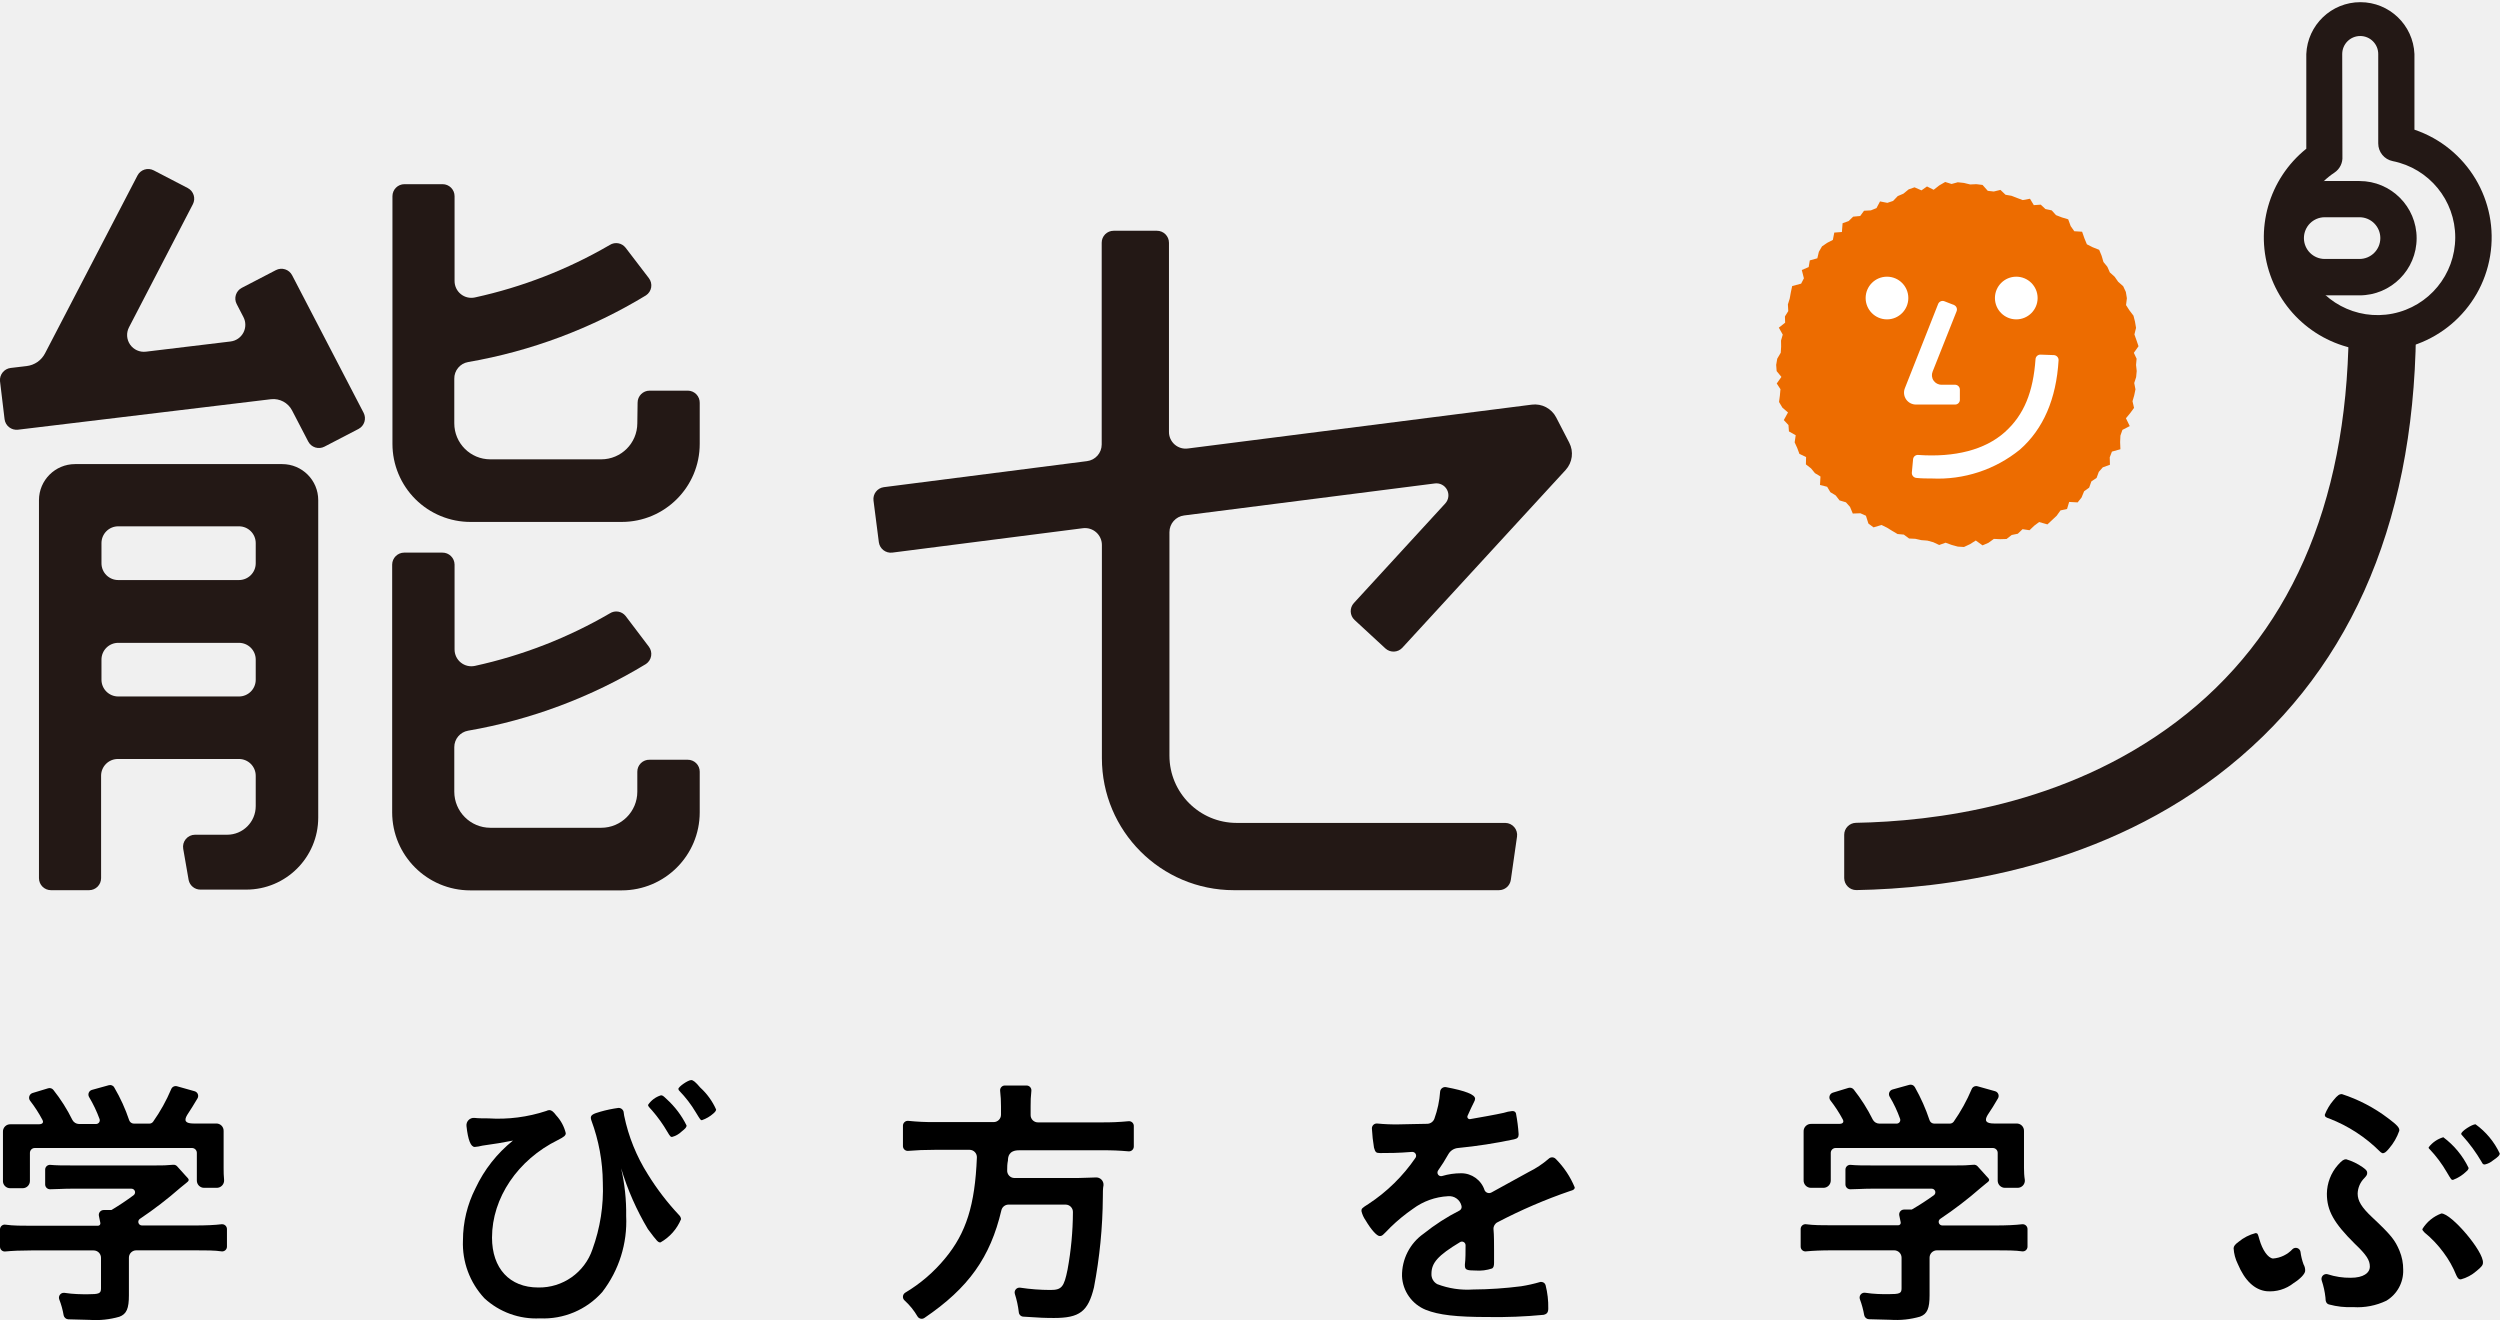
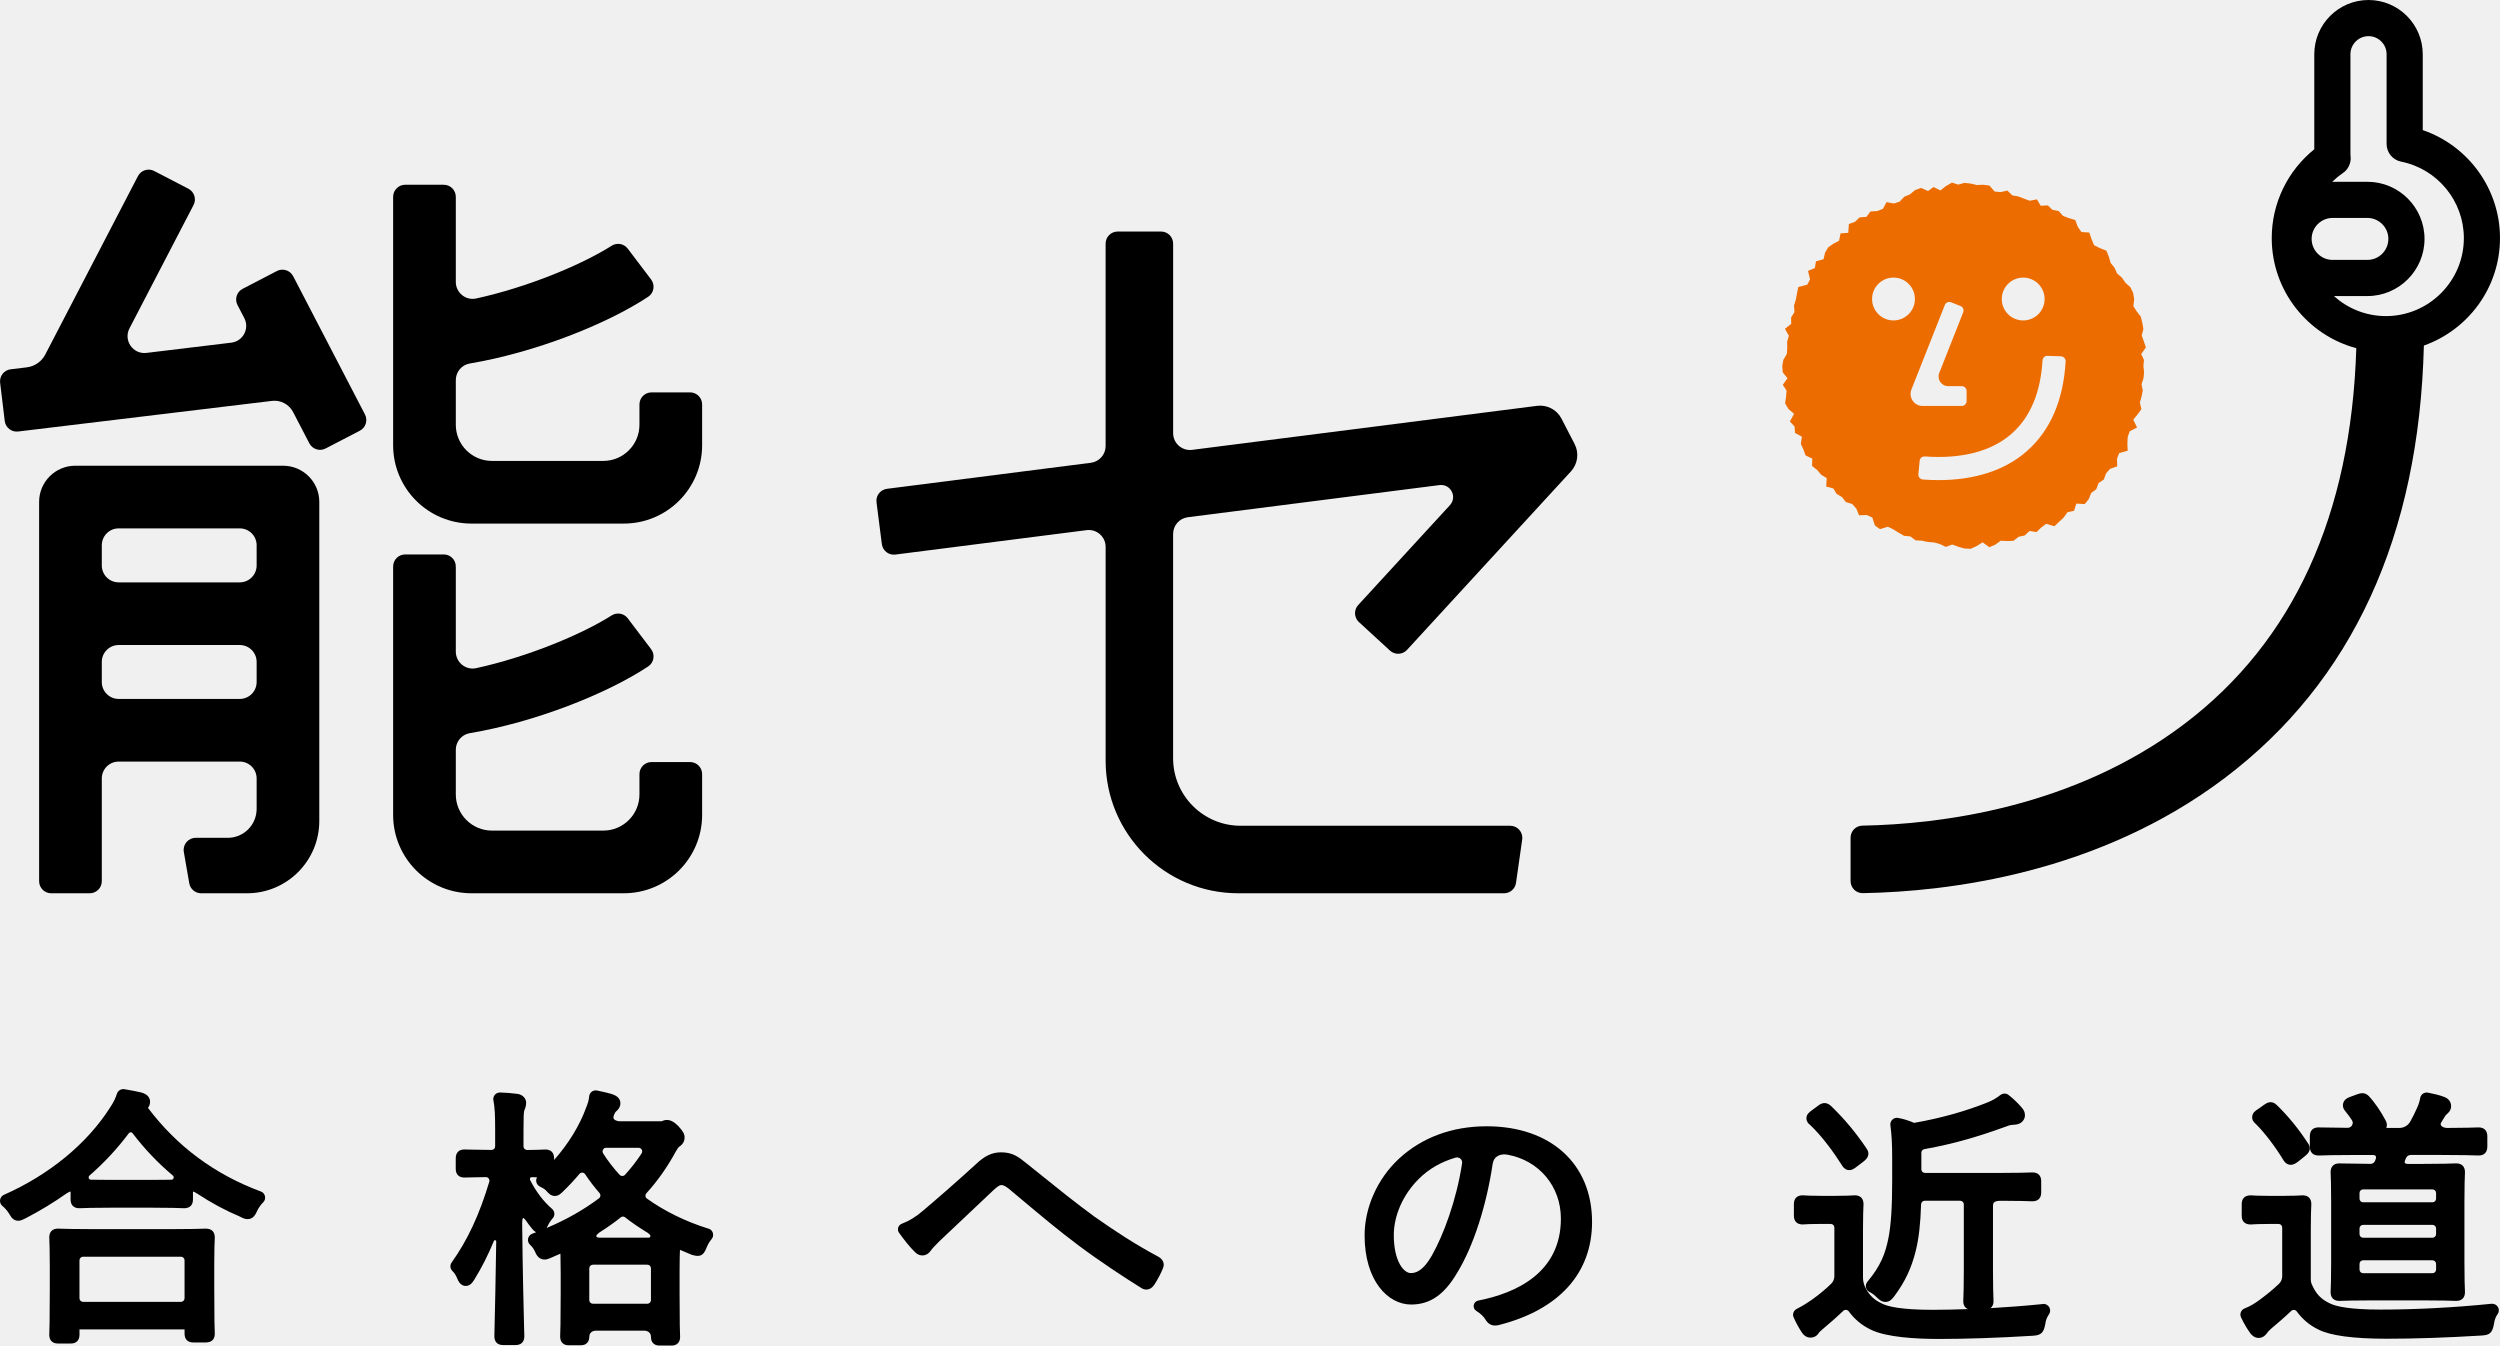
- <svg xmlns="http://www.w3.org/2000/svg" width="262.39" height="138.54" viewBox="0 0 262.39 138.54">
+ <svg xmlns="http://www.w3.org/2000/svg" id="uuid-67533d7a-bbf3-4619-843d-a5c4e31478d8" viewBox="0 0 173.555 93.419">
  <defs>
-     <style>.cls-1{fill:#231815;}.cls-2{fill:#ed6c00;}.cls-3{fill:#fff;}</style>
+     <style>.uuid-716ac27d-cbcf-40cb-93ca-35a646065b3f{fill:#ed6c00;}</style>
  </defs>
-   <g id="レイヤー_2" data-name="レイヤー 2">
-     <g id="header">
-       <path class="cls-1" d="M147.17,68l17.15-18.67a2.52,2.52,0,0,0,.38-2.87l-1.37-2.65a2.52,2.52,0,0,0-2.56-1.34l-36.08,4.6a1.75,1.75,0,0,1-2-1.75V25.48a1.26,1.26,0,0,0-1.26-1.26h-4.54a1.25,1.25,0,0,0-1.26,1.26V46.65a1.76,1.76,0,0,1-1.55,1.75L92.77,51.13a1.26,1.26,0,0,0-1.09,1.41l.56,4.37A1.27,1.27,0,0,0,93.65,58l20-2.56a1.77,1.77,0,0,1,2,1.75V79.56a13.86,13.86,0,0,0,13.86,13.87h27.81a1.26,1.26,0,0,0,1.25-1.08l.65-4.54A1.26,1.26,0,0,0,158,86.37h-28.2a7.06,7.06,0,0,1-7.06-7.06V55.85a1.76,1.76,0,0,1,1.54-1.75l26.32-3.36a1.26,1.26,0,0,1,1.09,2.1l-9.59,10.45a1.26,1.26,0,0,0,.07,1.78l3.25,3A1.26,1.26,0,0,0,147.17,68Z" />
-       <path class="cls-1" d="M5.35,93.43h4a1.26,1.26,0,0,0,1.26-1.26V81.42a1.76,1.76,0,0,1,1.76-1.76H25.08a1.76,1.76,0,0,1,1.76,1.76v3.19a3,3,0,0,1-3,3H20.47a1.26,1.26,0,0,0-1.24,1.48l.57,3.28a1.26,1.26,0,0,0,1.24,1h4.8a7.56,7.56,0,0,0,7.56-7.56V52.49a3.78,3.78,0,0,0-3.78-3.78H7.88a3.79,3.79,0,0,0-3.79,3.78V92.17A1.26,1.26,0,0,0,5.35,93.43Zm5.3-22.09V69.23a1.76,1.76,0,0,1,1.76-1.76H25.08a1.76,1.76,0,0,1,1.76,1.76v2.11a1.76,1.76,0,0,1-1.76,1.76H12.41A1.76,1.76,0,0,1,10.65,71.34ZM26.84,57v2.12a1.76,1.76,0,0,1-1.76,1.76H12.41a1.76,1.76,0,0,1-1.76-1.76V57a1.76,1.76,0,0,1,1.76-1.76H25.08A1.76,1.76,0,0,1,26.84,57Z" />
-       <path class="cls-1" d="M24.84,31.91l.71,1.37a1.76,1.76,0,0,1-1.35,2.56l-8.88,1.07a1.76,1.76,0,0,1-1.78-2.56l6.7-12.91a1.26,1.26,0,0,0-.53-1.7l-3.58-1.86a1.26,1.26,0,0,0-1.7.54L4.73,37.08A2.5,2.5,0,0,1,2.8,38.42l-1.69.2A1.28,1.28,0,0,0,0,40l.48,4a1.27,1.27,0,0,0,1.41,1.1l26.55-3.2a2.21,2.21,0,0,1,2.21,1.17l1.7,3.27a1.26,1.26,0,0,0,1.7.54l3.58-1.86a1.26,1.26,0,0,0,.53-1.7L30.66,28.89a1.26,1.26,0,0,0-1.7-.54l-3.58,1.86A1.26,1.26,0,0,0,24.84,31.91Z" />
-       <path class="cls-1" d="M66.89,44.43a3.79,3.79,0,0,1-3.79,3.78H51.46a3.78,3.78,0,0,1-3.78-3.78V39.76A1.75,1.75,0,0,1,49.13,38,53.53,53.53,0,0,0,67.8,31a1.25,1.25,0,0,0,.3-1.81L65.66,26A1.25,1.25,0,0,0,64,25.71a48.82,48.82,0,0,1-14.16,5.51,1.76,1.76,0,0,1-2.13-1.73v-8.9a1.26,1.26,0,0,0-1.26-1.26h-4a1.26,1.26,0,0,0-1.26,1.26v26a8.19,8.19,0,0,0,8.2,8.19H65.25a8.19,8.19,0,0,0,8.19-8.19V42.3A1.26,1.26,0,0,0,72.18,41h-4a1.26,1.26,0,0,0-1.26,1.26Z" />
-       <path class="cls-1" d="M246.51,34.9c-.22,18.21-6.3,31.95-18.06,40.84s-25.62,10.47-33.66,10.62a1.26,1.26,0,0,0-1.23,1.26v4.54a1.27,1.27,0,0,0,1.28,1.26c8.95-.16,24.64-2,37.86-12C246.3,71.1,253.32,55.5,253.57,35Z" />
-       <path class="cls-1" d="M66.89,83.09a3.79,3.79,0,0,1-3.79,3.79H51.46a3.79,3.79,0,0,1-3.78-3.79V78.42a1.75,1.75,0,0,1,1.45-1.73,53.53,53.53,0,0,0,18.67-7,1.27,1.27,0,0,0,.3-1.82l-2.44-3.22A1.25,1.25,0,0,0,64,64.38a48.82,48.82,0,0,1-14.16,5.51,1.76,1.76,0,0,1-2.13-1.73V59.25A1.27,1.27,0,0,0,46.42,58h-4a1.27,1.27,0,0,0-1.26,1.26v26a8.2,8.2,0,0,0,8.2,8.19H65.25a8.19,8.19,0,0,0,8.19-8.19V81a1.25,1.25,0,0,0-1.26-1.26h-4A1.25,1.25,0,0,0,66.89,81Z" />
-       <path class="cls-1" d="M249.55,36.84a11.93,11.93,0,0,1-7.49-21.23V5.67a5.68,5.68,0,0,1,11.35,0v7.94a11.93,11.93,0,0,1-3.86,23.23Zm-3.7-20.64c0,.08,0,.14,0,.21a1.89,1.89,0,0,1-.84,1.71,8.16,8.16,0,1,0,6.12-1.21,1.89,1.89,0,0,1-1.52-1.86V5.67a1.89,1.89,0,1,0-3.78,0Z" />
-       <path class="cls-1" d="M247.62,31H244a6,6,0,1,1,0-12h3.64a6,6,0,0,1,0,12ZM244,22.8a2.19,2.19,0,1,0,0,4.38h3.64a2.19,2.19,0,0,0,0-4.38Z" />
-       <path d="M72.55,113.36c-.34,0-1.35.7-1.35.93a.32.32,0,0,0,.12.22A12.07,12.07,0,0,1,73,116.7c.53.87.53.87.67.87a3.55,3.55,0,0,0,1.2-.7c.2-.17.29-.31.29-.42a6.88,6.88,0,0,0-1.66-2.3C73,113.56,72.75,113.36,72.55,113.36Z" />
-       <path d="M70.05,118.8c.28.48.34.53.48.53a2.23,2.23,0,0,0,1-.56c.42-.33.53-.47.53-.64a9.26,9.26,0,0,0-2.1-2.78c-.34-.33-.42-.39-.59-.39a2.52,2.52,0,0,0-1.35,1c0,.11,0,.14.42.59A14.6,14.6,0,0,1,70.05,118.8Z" />
-       <path d="M68,123.26a18.46,18.46,0,0,1-2.49-6.16c-.06-.45-.06-.45-.11-.54a.53.53,0,0,0-.48-.28,13.34,13.34,0,0,0-1.91.4c-.78.22-1,.36-1,.64a1.09,1.09,0,0,0,.06.28,19.2,19.2,0,0,1,1.2,6.53,18.32,18.32,0,0,1-1.09,7,5.89,5.89,0,0,1-5.69,4c-3,0-4.85-2-4.85-5.24,0-4.15,2.69-8.16,6.92-10.24.65-.33.82-.47.82-.72a4.17,4.17,0,0,0-1-1.86c-.31-.42-.51-.56-.73-.56a.83.83,0,0,0-.31.09,16.09,16.09,0,0,1-6.08.78c-.49,0-1,0-1.48-.05a.77.77,0,0,0-.82.85c.16,1.48.45,2.2.87,2.2a2.73,2.73,0,0,0,.39-.05l.42-.09c1.71-.25,1.74-.25,3.2-.53a14,14,0,0,0-3.93,5,12.07,12.07,0,0,0-1.32,5.47,8.4,8.4,0,0,0,2.25,6.08,8,8,0,0,0,5.83,2.11,8.23,8.23,0,0,0,6.53-2.75,12.12,12.12,0,0,0,2.52-8,20.81,20.81,0,0,0-.53-5A28.34,28.34,0,0,0,68,129c1,1.34,1.07,1.4,1.32,1.4a5,5,0,0,0,2.16-2.44.65.65,0,0,0-.2-.42A26.71,26.71,0,0,1,68,123.26Z" />
-       <path d="M160.46,123c-.16.1-1.47.82-3.91,2.15a.52.52,0,0,1-.73-.22,2.58,2.58,0,0,0-2.46-1.79,6.93,6.93,0,0,0-2,.29.38.38,0,0,1-.43-.57,19.69,19.69,0,0,0,1.09-1.73,1.29,1.29,0,0,1,1-.64,53,53,0,0,0,5.89-.91c.37-.08.48-.22.48-.53a17.29,17.29,0,0,0-.28-2.19c-.05-.17-.17-.25-.39-.25a4.1,4.1,0,0,0-.9.19c-.74.17-2.65.51-3.53.66a.25.25,0,0,1-.26-.35c.21-.47.55-1.21.68-1.45a.73.73,0,0,0,.11-.34c0-.44-1-.83-3.06-1.22a.53.53,0,0,0-.61.47,10.49,10.49,0,0,1-.6,2.84.82.82,0,0,1-.74.54c-1.06,0-2.07.06-3,.06a19.64,19.64,0,0,1-2.26-.09.51.51,0,0,0-.56.54,17.54,17.54,0,0,0,.22,2c.14.48.22.56.64.56.94,0,1.84,0,3.35-.12a.4.4,0,0,1,.37.61,17.79,17.79,0,0,1-4.95,4.86c-.67.42-.73.48-.73.73a2.79,2.79,0,0,0,.45,1c.59,1,1.18,1.63,1.46,1.63s.3-.06,1.15-.93a18.23,18.23,0,0,1,2.35-1.93,6.76,6.76,0,0,1,3.67-1.32,1.32,1.32,0,0,1,1.42,1,.43.43,0,0,1-.2.5,21.89,21.89,0,0,0-3.77,2.43,5.34,5.34,0,0,0-2.27,4.46,4,4,0,0,0,2.51,3.54c1.34.53,3.16.75,6.52.75A51.86,51.86,0,0,0,162,138c.36-.08.5-.25.5-.67a9.18,9.18,0,0,0-.28-2.44.46.46,0,0,0-.42-.34h-.14a15.72,15.72,0,0,1-2,.45,41.71,41.71,0,0,1-5.05.34,8.86,8.86,0,0,1-3.76-.56,1.16,1.16,0,0,1-.61-1.09c0-1.14.67-1.92,3-3.32a.38.38,0,0,1,.58.33c0,.62,0,1.51-.07,2v.12c0,.44.17.53,1.12.53a4.38,4.38,0,0,0,1.74-.22c.14-.09.2-.26.2-.59v-1.35c0-.68,0-1.58-.06-2.2a.76.76,0,0,1,.43-.71A54.38,54.38,0,0,1,164.8,125c.36-.09.48-.2.48-.37a9.18,9.18,0,0,0-2-3,.52.52,0,0,0-.75,0A9.76,9.76,0,0,1,160.46,123Z" />
-       <path d="M256.79,123c.49.83.49.83.66.84a4.1,4.1,0,0,0,1.44-.92.57.57,0,0,0,.21-.33,8.76,8.76,0,0,0-2.66-3.23,3,3,0,0,0-1.54,1.06c0,.06,0,.11.11.2A12.8,12.8,0,0,1,256.79,123Z" />
-       <path d="M248.93,127.72c-1.06-1-1.48-1.68-1.48-2.44a2.4,2.4,0,0,1,.72-1.65c.23-.25.28-.34.28-.53s-.08-.31-.47-.59a6,6,0,0,0-1.74-.84c-.25,0-.45.14-.87.61a4.65,4.65,0,0,0-1.15,3c0,1.79.73,3.08,2.94,5.27,1.21,1.15,1.57,1.71,1.57,2.38s-.67,1.18-2,1.18a7.52,7.52,0,0,1-2.43-.37.51.51,0,0,0-.62.66,8.6,8.6,0,0,1,.39,1.78c0,.45.11.65.37.73a8.22,8.22,0,0,0,2.55.28,7,7,0,0,0,3.47-.67,3.65,3.65,0,0,0,1.77-3.25,5.08,5.08,0,0,0-.39-2C251.37,130.16,251,129.66,248.93,127.72Z" />
-       <path d="M250.65,117.37a16.41,16.41,0,0,0-4.86-2.54c-.24,0-.44.1-.89.66A5.35,5.35,0,0,0,244,117c0,.18.08.28.48.4a15.41,15.41,0,0,1,5.28,3.43.67.67,0,0,0,.31.21c.17,0,.34-.09.66-.48a5.74,5.74,0,0,0,1.09-1.88C251.86,118.37,251.61,118.09,250.65,117.37Z" />
-       <path d="M259.82,118c-.36,0-1.49.72-1.5,1,0,.06.05.12.13.2a16.55,16.55,0,0,1,2,2.73c.13.26.18.29.35.29a2,2,0,0,0,.86-.43c.58-.4.7-.54.7-.73A7.9,7.9,0,0,0,259.82,118Z" />
-       <path d="M256.24,127.36a3.93,3.93,0,0,0-2,1.64c0,.1.07.2.23.36a11.38,11.38,0,0,1,2,2.11,10.39,10.39,0,0,1,1.33,2.37c.16.34.26.44.48.44a4.08,4.08,0,0,0,1.63-.87c.5-.41.69-.61.69-.87C260.7,131.36,257.29,127.36,256.24,127.36Z" />
-       <path d="M241.45,131.38a.5.5,0,0,0-.82-.29,3.13,3.13,0,0,1-2.07,1c-.53-.06-1.11-.9-1.42-2-.18-.64-.18-.64-.4-.67a4.6,4.6,0,0,0-1.78.91c-.37.27-.51.45-.53.67a4.27,4.27,0,0,0,.44,1.66c.74,1.76,1.76,2.71,3,2.86a4,4,0,0,0,2.87-.86c.71-.45,1.17-.95,1.2-1.26a1.24,1.24,0,0,0-.17-.7A6,6,0,0,1,241.45,131.38Z" />
-       <path d="M23.47,122.59V120.1c0-.58,0-1,0-1.38a.76.76,0,0,0-.81-.8c-.54,0-1.14,0-2.25,0h-.06c-.89,0-1.07-.28-.71-.89h0c.36-.55.74-1.15,1.09-1.75a.51.51,0,0,0-.31-.75l-1.84-.52a.51.51,0,0,0-.61.3,18,18,0,0,1-1.9,3.42.48.48,0,0,1-.4.2H14.05a.53.53,0,0,1-.49-.35A18.13,18.13,0,0,0,12,114.15a.49.49,0,0,0-.58-.25l-1.77.49a.51.51,0,0,0-.3.75,13.64,13.64,0,0,1,1.1,2.31.39.39,0,0,1-.36.52H8.28a.8.8,0,0,1-.68-.42,17.47,17.47,0,0,0-2-3.16.51.51,0,0,0-.54-.17l-1.65.5a.52.52,0,0,0-.25.81,13.71,13.71,0,0,1,1.29,2c.2.36-.11.47-.36.47H3.42c-1.27,0-1.73,0-2.31,0a.76.76,0,0,0-.8.81c0,.39,0,.82,0,1.36v2.46c0,.48,0,.89,0,1.27a.75.75,0,0,0,.76.81H2.38a.76.76,0,0,0,.76-.77V121a.51.51,0,0,1,.51-.51h16.5a.51.51,0,0,1,.51.51v2.9a.76.76,0,0,0,.77.77h1.33a.77.77,0,0,0,.76-.82A12.15,12.15,0,0,1,23.47,122.59Z" />
-       <path d="M20.55,128.62H14.89a.38.38,0,0,1-.2-.7,41.35,41.35,0,0,0,4.23-3.25l.58-.47.2-.17c.18-.17.09-.29,0-.39l-.21-.23-.9-1a.5.5,0,0,0-.43-.16,15.49,15.49,0,0,1-1.8.07H7.49c-.89,0-1.58,0-2.21-.06a.5.5,0,0,0-.54.5v1.55a.51.51,0,0,0,.54.51c.63,0,1.31-.06,2.18-.06h6.33a.38.38,0,0,1,.24.68A26.83,26.83,0,0,1,11.69,127h-.81a.51.51,0,0,0-.5.61l.15.73a.25.25,0,0,1-.24.31h-7c-1,0-1.89,0-2.69-.11A.5.5,0,0,0,0,129v1.84a.5.5,0,0,0,.55.51c.74-.07,1.62-.11,2.73-.11H9.83a.77.77,0,0,1,.77.77v3.22c0,.53-.2.61-1.4.61-.63,0-1.49,0-2.45-.15a.51.51,0,0,0-.53.69,8.56,8.56,0,0,1,.46,1.67.53.53,0,0,0,.48.42l2.26.06a9,9,0,0,0,3.11-.33c.76-.28,1-.87,1-2.25V132a.77.77,0,0,1,.76-.77h6.19c1.12,0,2.07,0,2.79.11a.5.5,0,0,0,.55-.51V129a.51.51,0,0,0-.55-.51C22.55,128.58,21.57,128.62,20.55,128.62Z" />
-       <path d="M118.43,117.68a26.79,26.79,0,0,1-2.83.12h-6.67a.76.76,0,0,1-.76-.77v-.89a13,13,0,0,1,.08-1.65.51.51,0,0,0-.51-.56h-2.27a.5.5,0,0,0-.5.56,13.55,13.55,0,0,1,.09,1.65V117a.77.77,0,0,1-.77.77H98.13a24.6,24.6,0,0,1-2.8-.13.51.51,0,0,0-.56.51v2.14a.5.5,0,0,0,.56.5c.81-.07,1.74-.11,2.83-.11h3.61a.77.77,0,0,1,.76.8c-.2,5-1.12,7.92-3.33,10.59A16.07,16.07,0,0,1,95,135.68a.51.51,0,0,0-.06.81,7.05,7.05,0,0,1,1.36,1.68.51.51,0,0,0,.73.15c4.63-3.14,6.91-6.36,8.07-11.29a.77.77,0,0,1,.74-.6h6a.77.77,0,0,1,.77.8,34.17,34.17,0,0,1-.56,6c-.37,1.85-.62,2.16-1.8,2.16a21.69,21.69,0,0,1-3.17-.24.51.51,0,0,0-.56.67,10.18,10.18,0,0,1,.41,1.91.5.5,0,0,0,.47.46c1.74.12,2.33.14,3.22.14,2.69,0,3.58-.67,4.2-3.22a52.38,52.38,0,0,0,.93-9.45c0-.49,0-.93.07-1.27a.76.76,0,0,0-.8-.81c-.52,0-1.22.06-1.94.06h-6.61a.77.77,0,0,1-.76-.84c0-.31,0-.62.08-1h0c0-.36.08-1.07,1.15-1.07h8.75a26.87,26.87,0,0,1,2.75.11.51.51,0,0,0,.56-.51v-2.13A.5.5,0,0,0,118.43,117.68Z" />
-       <path d="M212.43,122.59V120.1c0-.58,0-1,0-1.38a.76.76,0,0,0-.8-.8c-.54,0-1.14,0-2.26,0h-.05c-.89,0-1.07-.28-.71-.89h0c.37-.55.75-1.15,1.09-1.75a.51.51,0,0,0-.3-.75l-1.85-.52a.51.51,0,0,0-.61.3,18.51,18.51,0,0,1-1.89,3.42.51.51,0,0,1-.41.2H203a.52.52,0,0,1-.48-.35,19.47,19.47,0,0,0-1.54-3.47.51.51,0,0,0-.59-.25l-1.76.49a.51.51,0,0,0-.3.75,12.88,12.88,0,0,1,1.09,2.31.38.38,0,0,1-.35.52h-1.83a.79.79,0,0,1-.68-.42,18,18,0,0,0-2-3.16.52.52,0,0,0-.55-.17l-1.64.5a.52.52,0,0,0-.26.81,13.82,13.82,0,0,1,1.3,2c.19.36-.11.47-.36.47,0,0,0,0,0,0h-.63c-1.28,0-1.73,0-2.31,0a.77.77,0,0,0-.81.81c0,.39,0,.82,0,1.36v2.46c0,.48,0,.89,0,1.27a.77.77,0,0,0,.77.81h1.31a.77.77,0,0,0,.77-.77V121a.51.51,0,0,1,.51-.51h16.5a.51.51,0,0,1,.51.51v2.9a.76.76,0,0,0,.76.77h1.33a.76.76,0,0,0,.76-.82C212.45,123.43,212.43,123,212.43,122.59Z" />
-       <path d="M209.52,128.62h-5.66a.38.38,0,0,1-.21-.7,41.43,41.43,0,0,0,4.24-3.25l.57-.47.21-.17c.18-.17.09-.29,0-.39l-.21-.23-.9-1a.51.51,0,0,0-.44-.16,15.41,15.41,0,0,1-1.79.07h-8.89c-.89,0-1.57,0-2.2-.06a.5.5,0,0,0-.55.5v1.55a.51.51,0,0,0,.55.51c.63,0,1.31-.06,2.17-.06h6.34a.38.38,0,0,1,.23.68,27.24,27.24,0,0,1-2.33,1.51h-.81a.51.51,0,0,0-.5.61l.15.73a.26.26,0,0,1-.25.31h-7c-1,0-1.89,0-2.7-.11a.5.5,0,0,0-.55.5v1.84a.5.5,0,0,0,.55.51c.73-.07,1.62-.11,2.73-.11h6.55a.77.77,0,0,1,.76.77v3.22c0,.53-.19.61-1.4.61-.62,0-1.48,0-2.44-.15a.51.51,0,0,0-.53.69,9.44,9.44,0,0,1,.45,1.67.53.53,0,0,0,.49.42l2.26.06a9.07,9.07,0,0,0,3.11-.33c.76-.28,1-.87,1-2.25V132a.77.77,0,0,1,.76-.77h6.19c1.12,0,2.06,0,2.79.11a.5.5,0,0,0,.54-.51V129a.51.51,0,0,0-.55-.51C211.52,128.58,210.53,128.62,209.52,128.62Z" />
-       <polygon class="cls-2" points="224.19 38.3 224.26 38.94 224.2 39.58 224 40.2 224.13 40.86 224 41.49 223.82 42.11 223.98 42.81 223.57 43.37 223.13 43.9 223.53 44.72 222.76 45.12 222.55 45.72 222.52 46.4 222.55 47.15 221.66 47.4 221.43 48 221.45 48.78 220.7 49.05 220.28 49.53 220.05 50.16 219.5 50.53 219.27 51.18 218.74 51.56 218.47 52.22 218.06 52.73 217.17 52.68 216.95 53.42 216.26 53.57 215.86 54.13 215.38 54.58 214.89 55.04 214.02 54.79 213.5 55.18 213.01 55.65 212.28 55.54 211.78 56.02 211.14 56.15 210.6 56.57 209.94 56.59 209.27 56.56 208.7 56.97 208.08 57.24 207.37 56.73 206.77 57.11 206.13 57.41 205.48 57.37 204.83 57.19 204.2 56.96 203.53 57.2 202.91 56.91 202.29 56.74 201.65 56.69 201.02 56.55 200.37 56.52 199.82 56.11 199.16 56.05 198.6 55.72 198.05 55.38 197.48 55.1 196.64 55.35 196.1 54.95 195.84 54.13 195.26 53.87 194.46 53.9 194.17 53.2 193.74 52.72 193.07 52.52 192.67 52 192.11 51.66 191.77 51.09 191.02 50.9 191.07 50.01 190.49 49.66 190.08 49.16 189.54 48.74 189.56 47.97 188.86 47.64 188.63 47.02 188.36 46.43 188.47 45.68 187.76 45.28 187.71 44.61 187.22 44.09 187.66 43.29 187.07 42.78 186.72 42.19 186.81 41.51 186.87 40.85 186.48 40.25 186.97 39.56 186.47 38.95 186.42 38.3 186.53 37.65 186.9 37.02 186.94 36.39 186.93 35.74 187.11 35.12 186.7 34.39 187.36 33.87 187.34 33.21 187.69 32.65 187.65 31.95 187.84 31.34 187.96 30.68 188.1 30.02 189.04 29.77 189.33 29.21 189.11 28.34 189.83 28.03 189.95 27.33 190.74 27.11 190.9 26.43 191.23 25.86 191.77 25.49 192.37 25.18 192.52 24.41 193.32 24.35 193.39 23.43 194.03 23.2 194.5 22.74 195.24 22.67 195.64 22.12 196.36 22.08 196.95 21.84 197.32 21.14 198.09 21.29 198.69 21.09 199.18 20.58 199.77 20.33 200.32 19.88 200.94 19.66 201.67 19.98 202.25 19.57 202.95 19.92 203.54 19.46 204.16 19.1 204.83 19.31 205.48 19.13 206.13 19.2 206.78 19.36 207.43 19.33 208.08 19.41 208.63 20.03 209.26 20.1 209.96 19.93 210.49 20.44 211.12 20.55 211.71 20.78 212.3 21 213.06 20.86 213.46 21.53 214.19 21.48 214.68 21.94 215.34 22.08 215.79 22.58 216.41 22.82 217.07 23.02 217.33 23.73 217.71 24.27 218.53 24.32 218.77 25.01 219.03 25.64 219.64 25.95 220.32 26.22 220.58 26.85 220.77 27.5 221.18 28 221.44 28.59 221.94 29.04 222.31 29.57 222.84 30.04 223.12 30.64 223.23 31.3 223.14 32.02 223.5 32.58 223.92 33.13 224.08 33.76 224.19 34.41 224.02 35.1 224.24 35.72 224.45 36.34 223.96 37.03 224.25 37.65 224.19 38.3" />
-       <circle class="cls-3" cx="198.05" cy="31.28" r="2.24" />
-       <circle class="cls-3" cx="211.62" cy="31.28" r="2.24" />
-       <path class="cls-3" d="M205.2,42.46h-4.1a1.25,1.25,0,0,1-1.17-1.72l3.49-8.84a.51.51,0,0,1,.66-.28l1,.39a.51.51,0,0,1,.28.65L202.84,39a1,1,0,0,0,.94,1.38h1.42a.51.51,0,0,1,.5.51V42A.5.5,0,0,1,205.2,42.46Z" />
-       <path class="cls-3" d="M202.77,50.22c-.54,0-1.08,0-1.64-.06a.52.52,0,0,1-.47-.56l.13-1.41a.5.5,0,0,1,.54-.44c3.86.27,7-.54,9.07-2.38s3-4.29,3.24-7.67a.51.51,0,0,1,.52-.48l1.41.05a.52.52,0,0,1,.49.54c-.24,4.06-1.6,7.22-4.06,9.38A13.63,13.63,0,0,1,202.77,50.22Z" />
-     </g>
+   <g id="uuid-52e89ebe-ad5e-460a-800d-7f28c29e3845">
+     <path class="uuid-716ac27d-cbcf-40cb-93ca-35a646065b3f" d="m148.839,24.991l-.192-.414.326-.455-.141-.417-.148-.41.115-.459-.075-.427-.103-.422-.283-.366-.236-.37.058-.479-.075-.439-.187-.393-.345-.311-.245-.355-.339-.295-.173-.393-.269-.33-.129-.435-.168-.417-.452-.181-.406-.203-.173-.421-.156-.457-.545-.035-.252-.358-.177-.471-.437-.135-.412-.155-.296-.332-.441-.093-.321-.306-.49.031-.264-.447-.5.094-.396-.144-.393-.153-.418-.072-.35-.339-.46.11-.42-.042-.367-.417-.43-.052-.435.019-.428-.101-.434-.049-.431.121-.441-.138-.413.24-.392.304-.467-.237-.383.275-.488-.214-.41.148-.36.298-.394.167-.324.339-.4.129-.51-.095-.244.464-.394.156-.477.028-.271.369-.485.047-.314.3-.427.155-.042.611-.536.041-.101.508-.394.207-.36.25-.221.373-.104.456-.524.143-.078.464-.478.205.145.58-.194.372-.625.167-.089.437-.08.434-.128.41.031.459-.233.374.009.441-.435.342.27.487-.118.41.008.428-.029.422-.245.415-.073.431.035.431.327.41-.324.455.262.401-.038.438-.065.451.232.39.39.337-.288.531.322.346.034.446.476.263-.074.5.18.39.149.409.465.222-.012.513.355.278.274.328.388.234-.037.59.498.129.224.377.376.225.266.342.441.135.286.321.191.464.532-.022.387.177.176.544.352.261.561-.166.377.19.365.226.374.214.435.041.364.272.436.024.416.091.427.031.413.114.408.196.443-.164.42.153.429.122.434.022.422-.195.403-.256.47.34.409-.177.382-.274.44.023.439-.016.362-.282.419-.087.334-.313.489.073.325-.313.344-.257.577.166.322-.309.321-.298.264-.369.457-.099.151-.496.586.033.277-.339.175-.435.351-.255.157-.43.366-.246.151-.42.279-.319.499-.178-.014-.515.15-.401.592-.167-.022-.494.022-.456.139-.398.512-.265-.265-.54.288-.355.277-.371-.105-.463.115-.411.086-.419-.085-.438.134-.415.042-.425-.048-.427.04-.427Zm-8.385-5.719c.821,0,1.487.666,1.487,1.487s-.665,1.487-1.487,1.487-1.487-.666-1.487-1.487.666-1.487,1.487-1.487Zm-9.004,2.973c-.821,0-1.487-.666-1.487-1.487s.665-1.487,1.487-1.487,1.487.666,1.487,1.487-.666,1.487-1.487,1.487Zm1.245,4.795l2.318-5.866c.068-.172.262-.256.434-.189l.656.259c.172.068.256.262.188.434l-1.665,4.215c-.174.439.15.915.623.915h.941c.185,0,.335.15.335.335v.705c0,.185-.15.335-.335.335h-2.717c-.591,0-.995-.595-.778-1.144Zm8.012,4.28c-1.508,1.326-3.607,2.01-6.128,2.01-.355,0-.718-.014-1.089-.041-.187-.014-.329-.183-.312-.37l.089-.933c.017-.181.179-.311.36-.298,2.559.186,4.634-.358,6.019-1.575,1.293-1.137,2.015-2.849,2.149-5.091.011-.182.16-.325.342-.319l.936.032c.188.006.338.169.327.357-.155,2.698-1.061,4.791-2.693,6.227Z" />
+     <path d="m108.404,29.065c-.323-.624-1.001-.98-1.698-.891l-23.945,3.056c-.7.089-1.32-.456-1.32-1.162v-13.157c0-.462-.375-.837-.837-.837h-3.013c-.462,0-.837.374-.837.837v14.054c0,.59-.438,1.087-1.023,1.162l-14.158,1.807c-.458.059-.783.478-.724.936l.371,2.905c.059.458.478.783.936.724l13.279-1.695c.7-.089,1.32.456,1.32,1.162v14.842c0,5.083,4.121,9.204,9.204,9.204h18.457c.416,0,.769-.306.828-.718l.43-3.013c.072-.504-.319-.955-.828-.955h-18.72c-2.588,0-4.686-2.098-4.686-4.686v-15.572c0-.59.438-1.087,1.023-1.162l17.47-2.23c.774-.099,1.25.822.722,1.396l-6.366,6.931c-.313.34-.29.87.05,1.182l2.157,1.981c.34.313.87.29,1.182-.05l11.38-12.391c.475-.517.577-1.277.254-1.901l-.911-1.761Z" />
+     <path d="m19.656,32.331H5.226c-1.386,0-2.51,1.124-2.51,2.51v26.335c0,.462.375.837.837.837h2.677c.462,0,.837-.375.837-.837v-7.134c0-.647.524-1.172,1.171-1.172h8.407c.647,0,1.171.524,1.171,1.172v2.114c0,1.109-.899,2.008-2.008,2.008h-2.223c-.519,0-.913.468-.824.98l.378,2.175c.07.401.418.694.824.694h3.183c2.773,0,5.02-2.248,5.02-5.02v-22.151c0-1.387-1.124-2.51-2.51-2.51Zm-1.84,15.018c0,.647-.524,1.172-1.171,1.172h-8.407c-.647,0-1.171-.525-1.171-1.172v-1.398c0-.647.524-1.172,1.171-1.172h8.407c.647,0,1.171.524,1.171,1.172v1.398Zm0-8.092c0,.647-.524,1.172-1.171,1.172h-8.407c-.647,0-1.171-.525-1.171-1.172v-1.404c0-.647.524-1.172,1.171-1.172h8.407c.647,0,1.171.524,1.171,1.172v1.404Z" />
+     <path d="m20.349,19.172c-.213-.41-.718-.57-1.128-.357l-2.376,1.234c-.41.213-.57.718-.357,1.128l.472.908c.377.726-.087,1.605-.899,1.703l-5.893.711c-.935.113-1.614-.867-1.18-1.703l4.449-8.564c.213-.41.053-.915-.357-1.128l-2.376-1.234c-.41-.213-.915-.053-1.128.357l-6.433,12.385c-.255.491-.736.824-1.285.89l-1.119.135c-.459.055-.786.472-.731.931l.321,2.658c.055.459.472.786.931.73l17.621-2.125c.602-.073,1.187.236,1.466.774l1.129,2.173c.213.41.718.57,1.128.357l2.376-1.234c.41-.213.57-.718.357-1.128l-4.986-9.601Z" />
+     <path d="m47.906,27.24h-2.677c-.462,0-.837.374-.837.837v1.411c0,1.386-1.124,2.51-2.51,2.51h-7.729c-1.386,0-2.51-1.124-2.51-2.51v-3.1c0-.567.404-1.057.963-1.152,4.535-.763,9.501-2.721,12.394-4.635.402-.266.49-.818.199-1.202l-1.621-2.14c-.266-.351-.753-.431-1.124-.195-2.031,1.293-5.787,2.868-9.397,3.657-.728.159-1.414-.404-1.414-1.149v-5.909c0-.462-.375-.837-.837-.837h-2.677c-.462,0-.837.374-.837.837v17.247c0,3.003,2.435,5.438,5.438,5.438h10.575c3.003,0,5.438-2.435,5.438-5.438v-2.834c0-.462-.375-.837-.837-.837Z" />
+     <path d="m47.906,52.904h-2.677c-.462,0-.837.374-.837.837v1.411c0,1.386-1.124,2.51-2.51,2.51h-7.729c-1.386,0-2.51-1.124-2.51-2.51v-3.1c0-.567.404-1.057.963-1.152,4.535-.763,9.501-2.721,12.394-4.635.402-.266.491-.818.199-1.202l-1.621-2.14c-.266-.351-.753-.431-1.124-.195-2.031,1.293-5.787,2.868-9.397,3.657-.728.159-1.414-.404-1.414-1.149v-5.909c0-.462-.375-.837-.837-.837h-2.677c-.462,0-.837.374-.837.837v17.247c0,3.003,2.435,5.438,5.438,5.438h10.575c3.003,0,5.438-2.435,5.438-5.438v-2.834c0-.462-.375-.837-.837-.837Z" />
+     <path d="m173.555,16.529c0-3.413-2.202-6.417-5.363-7.497V3.765c0-2.076-1.689-3.765-3.765-3.765s-3.765,1.689-3.765,3.765v6.598c-1.862,1.501-2.954,3.757-2.954,6.166,0,3.658,2.496,6.737,5.871,7.644-.357,11.583-4.369,20.366-11.955,26.099-7.711,5.828-17,6.948-22.337,7.046-.456.008-.816.38-.816.835v3.013c0,.469.381.846.849.838,5.936-.104,16.353-1.361,25.129-7.994,8.849-6.688,13.49-16.791,13.821-30.02,3.073-1.091,5.284-4.02,5.284-7.462Zm-13.077.057c0-.803.653-1.456,1.456-1.456h2.415c.803,0,1.456.653,1.456,1.456s-.653,1.456-1.456,1.456h-2.415c-.803,0-1.456-.653-1.456-1.456Zm5.154,5.357c-1.387,0-2.65-.529-3.609-1.39h2.326c2.187,0,3.966-1.779,3.966-3.967s-1.779-3.966-3.966-3.966h-2.415c-.01,0-.019.001-.028.001.225-.215.463-.418.727-.595.376-.251.587-.685.554-1.136-.003-.043-.008-.086-.015-.139V3.765c0-.692.563-1.255,1.255-1.255s1.255.563,1.255,1.255v6.226c0,.598.423,1.114,1.01,1.231,2.523.503,4.354,2.735,4.354,5.308,0,2.985-2.428,5.414-5.413,5.414Z" />
+     <path d="m14.905,86.036h0v-.002c.003-.068.005-.112.005-.135,0-.39-.222-.605-.626-.605l-.123.003c-.254.009-.929.033-2.407.033h-5.177c-1.411,0-2.118-.023-2.404-.033l-.148-.004c-.384,0-.605.22-.605.608l.004.122c.009.201.033.735.033,1.946v1.497c0,2.229-.026,2.89-.034,3.108l-.003.109c0,.137.044.586.605.586h.888c.561,0,.605-.449.605-.586v-.393h7.295v.301c0,.384.22.605.605.605h.869c.402,0,.624-.215.624-.608l-.003-.092c-.009-.208-.034-.841-.034-3.085v-1.701c0-.975.023-1.466.033-1.675Zm-2.342,4.342h-6.796c-.137,0-.25-.112-.25-.249v-2.636c0-.137.112-.25.25-.25h6.796c.137,0,.249.112.249.25v2.636c0,.137-.112.249-.249.249Z" />
+     <path d="m18.106,82.715h0c-3.182-1.177-5.817-3.129-7.833-5.802.096-.124.145-.266.145-.424,0-.467-.457-.602-.612-.648-.31-.073-.694-.147-1.176-.228-.219-.033-.439.095-.51.308-.112.336-.202.543-.469.951-1.597,2.517-4.218,4.675-7.379,6.076-.145.065-.246.198-.267.355-.022.157.038.313.16.415.205.17.349.34.497.586.118.198.265.443.609.443.161,0,.282-.06.489-.162,1.03-.535,1.966-1.102,2.858-1.734.01-.002.019-.007.028-.013.096-.07.225-.129.249-.115,0,0,.006.009.006.038v.512c0,.384.22.605.608.605l.143-.005c.236-.01.789-.032,2.017-.032h2.958c1.209,0,1.798.023,2.037.033l.127.004c.384,0,.605-.22.605-.605v-.512c0-.023.004-.035.002-.035.038-.015.156.046.249.116.01.007.021.011.031.013.964.639,1.973,1.182,2.99,1.609.155.089.326.171.523.171.401,0,.56-.351.655-.56.103-.22.254-.436.427-.609.111-.111.156-.269.123-.421-.034-.152-.141-.276-.287-.331Zm-7.48-.805h-2.958c-.527,0-.983-.004-1.356-.012-.069-.002-.124-.04-.147-.104-.019-.053-.016-.13.05-.188,1.019-.886,1.912-1.846,2.73-2.936.031-.042.078-.066.129-.066h0c.05,0,.097.023.128.065.819,1.079,1.759,2.067,2.793,2.936.069.058.073.135.053.189-.023.064-.078.104-.149.105-.314.006-.731.01-1.274.01Z" />
+     <path d="m49.184,85.296c-1.563-.484-3.041-1.206-4.275-2.089-.056-.04-.091-.1-.099-.169-.007-.073.017-.146.066-.201.782-.862,1.455-1.819,2.054-2.923.131-.23.183-.278.227-.309.245-.164.369-.379.369-.639,0-.269-.13-.444-.43-.786-.302-.301-.542-.43-.804-.43-.15,0-.275.047-.358.09-.029.002-.101.002-.141.002h-2.746c-.09,0-.342-.029-.429-.162-.046-.069-.042-.165.009-.285.056-.127.093-.192.124-.219.212-.17.319-.364.319-.578,0-.403-.344-.547-.515-.619-.287-.096-.643-.173-1.019-.254l-.083-.018c-.131-.027-.266.002-.372.081-.106.08-.172.202-.181.336-.013.206-.082.46-.214.781-.444,1.228-1.229,2.507-2.219,3.622v-.103c0-.402-.215-.624-.605-.624-.03,0-.075.002-.144.005-.136.007-.454.024-1.123.03h-.003c-.066,0-.129-.026-.176-.073-.048-.047-.074-.11-.074-.176v-1.122c0-.899.015-1.259.056-1.375.057-.134.128-.301.128-.53,0-.314-.247-.569-.601-.62-.452-.058-.749-.078-1.208-.096h-.007c-.139,0-.268.058-.356.16-.092.107-.128.247-.101.386.103.518.121,1.064.121,2.092v1.101c0,.068-.026.132-.074.179-.046.045-.107.07-.172.07h-.004c-1.328-.017-1.687-.024-1.755-.028-.062-.003-.102-.005-.126-.005-.39,0-.605.222-.605.624v.721c0,.384.22.605.605.605.024,0,.064-.002.126-.005.124-.006.905-.019,1.36-.026.074-.003.15.034.198.097.049.065.064.146.041.223-.688,2.295-1.519,4.076-2.614,5.606-.137.191-.107.452.069.609.109.096.237.299.319.502.161.428.412.518.594.518.316,0,.475-.253.592-.439.505-.814.963-1.718,1.361-2.687.023-.057.076-.049.091-.048.011.002.069.018.069.085-.037,2.615-.088,4.759-.112,5.789l-.003.123c-.009.387-.014.622-.014.676,0,.384.22.605.605.605h.869c.385,0,.605-.22.605-.605,0-.049-.005-.249-.014-.578-.027-1.042-.1-3.809-.135-7.267,0-.338.068-.375.068-.375.013-.001.079.026.181.168,0,0,.001,0,.002.001.132.191.263.368.403.542.08.096.179.215.318.281-.089.037-.178.072-.269.104-.151.054-.264.186-.294.344-.031.159.025.323.145.429.124.111.249.282.325.443.077.188.239.578.681.578.144,0,.274-.051.455-.129.218-.092.432-.186.642-.281.011.392.017.844.017,1.376v1.368c0,2.036-.025,2.693-.034,2.92l-.003.112c0,.137.044.586.605.586h.813c.561,0,.605-.449.605-.586,0-.415.409-.43.456-.43h3.368c.019,0,.456.005.456.43,0,.006,0,.013.002.019h-.001c0,.137.044.586.605.586h.814c.561,0,.605-.449.605-.589l-.003-.092c-.009-.202-.034-.816-.034-2.974v-1.553c0-.741.015-1.199.026-1.439.255.113.523.227.803.34.584.185.826.072,1.038-.477.103-.241.194-.417.355-.606.099-.117.133-.275.09-.423s-.156-.263-.304-.309Zm-11.164-.185c.09-.195.211-.379.35-.534.081-.09.124-.212.116-.335-.009-.123-.066-.238-.158-.317-.601-.517-1.089-1.16-1.531-2.012-.014-.041-.019-.102.009-.142.029-.04.089-.049.136-.049h.004c.129.002.241.005.338.007-.05.086-.072.188-.058.29.019.15.112.281.251.351.099.05.33.166.432.279.155.178.33.378.602.378.263,0,.426-.162.596-.332.415-.403.781-.796,1.119-1.2.052-.061.129-.09.203-.09.078.005.149.046.194.114.295.446.629.884.994,1.302.048.055.07.128.063.199-.007.067-.04.126-.093.166-1.061.798-2.283,1.492-3.64,2.063.027-.047.051-.094.073-.139Zm2.889,2.937c0-.137.112-.25.25-.25h3.782c.137,0,.249.112.249.25v2.211c0,.137-.112.249-.249.249h-3.782c-.137,0-.25-.112-.25-.249v-2.211Zm3.631-7.974c-.335.513-.722,1.013-1.151,1.483-.047.052-.115.081-.187.081h0c-.072,0-.14-.029-.186-.08-.443-.479-.817-.966-1.145-1.487-.051-.081-.054-.18-.009-.262.044-.08.125-.127.216-.127h2.256c.093,0,.174.049.218.129.045.084.041.182-.012.262Zm.489,5.846c-.172.001-.355.002-.565.002h-2.829c-.129,0-.218-.034-.234-.089-.014-.05.029-.141.159-.223.014-.009.024-.021.031-.034.603-.385,1.082-.724,1.505-1.065.089-.073.21-.074.301-.001.447.355.958.704,1.603,1.097.007.015.018.028.033.037.097.057.132.145.117.203-.016.061-.083.072-.121.073Z" />
+     <path d="m80.412,87.242c-1.669-.897-2.937-1.732-4.436-2.783-1.311-.959-2.473-1.895-3.703-2.886l-1.009-.811c-.584-.476-.994-.765-1.769-.765-.636,0-1.156.252-1.786.861-1.266,1.153-2.565,2.293-3.656,3.21,0,0-.001.001-.003.002-.497.424-.904.673-1.452.888-.117.046-.207.144-.244.265-.037.121-.016.252.057.355.307.44.789,1.045,1.106,1.34.218.217.431.253.575.235.142-.012.348-.08.52-.326.14-.192.304-.358.621-.676,1-.938,2.488-2.344,3.69-3.486.308-.289.469-.397.594-.397.176,0,.397.135.775.475l.645.54c1.279,1.072,2.601,2.18,3.918,3.163,1.458,1.093,3.255,2.275,4.33,2.941.13.093.266.138.398.138.198,0,.386-.103.53-.306.242-.363.491-.834.632-1.198.045-.113.154-.503-.331-.78Z" />
+     <path d="m103.201,78.189c-2.4,0-4.506.782-6.092,2.26-1.488,1.388-2.376,3.375-2.376,5.315,0,3.15,1.623,4.799,3.227,4.799,1.315,0,2.299-.677,3.188-2.186,1.132-1.833,2.049-4.681,2.481-7.615l.006.003c.061-.446.456-.648.866-.624.062.009.126.015.187.027.005,0,.01.001.014.002,2.14.408,3.658,2.176,3.658,4.429,0,3.769-3.122,5.175-5.74,5.69-.159.031-.283.158-.311.318-.028.16.046.32.185.404.315.188.527.425.62.579.168.289.392.431.679.431.082,0,.169-.011.262-.035,4.172-1.057,6.469-3.598,6.469-7.155,0-4.036-2.874-6.643-7.323-6.643Zm-3.797,8.973c-.621,1.092-1.133,1.218-1.464,1.218-.49,0-1.18-.818-1.18-2.636,0-1.373.653-2.836,1.746-3.913,0,0,.002-.001.002-.002.676-.676,1.555-1.18,2.541-1.464.246-.071.491.13.453.384-.379,2.531-1.287,4.979-2.099,6.413Z" />
+     <path d="m141.828,90.528c-1.232.125-2.447.218-3.643.286.131-.102.209-.26.209-.478,0-.027-.002-.08-.005-.163-.01-.257-.032-.86-.032-1.964v-4.477c0-.124.025-.207.078-.26.077-.077.229-.112.492-.112h.007c1.239.002,1.821.025,2.041.033l.124.003c.384,0,.605-.22.605-.605v-.795c0-.385-.22-.605-.608-.605l-.146.005c-.261.009-.874.032-2.199.032h-5.118c-.137,0-.249-.112-.249-.249v-1.159c0-.12.088-.222.209-.244,2.215-.398,3.908-.93,5.772-1.608.168-.068.315-.078.471-.09l.117-.01c.409-.05.623-.36.623-.639,0-.251-.1-.393-.222-.539-.208-.24-.538-.588-.927-.884-.161-.124-.393-.116-.564.019-.253.196-.513.35-.82.481-1.573.636-3.31,1.123-5.165,1.446-.364-.162-.706-.268-1.107-.344-.149-.027-.296.02-.399.119-.107.101-.158.249-.138.394.09.647.125,1.293.125,2.303v1.59c0,1.816-.085,3.079-.268,3.976-.21,1.03-.526,1.891-1.455,2.995-.09.108-.126.249-.098.387.029.138.117.253.243.316.128.064.329.196.51.377.162.161.341.318.6.318.317,0,.492-.233.607-.387.753-1.01,1.202-1.959,1.501-3.176.207-.83.324-1.852.367-3.215.005-.136.116-.246.249-.246h2.467c.137,0,.25.112.25.249v4.599c0,1.135-.023,1.737-.033,1.964-.003.082-.005.135-.005.162,0,.274.117.46.321.547-.829.029-1.65.05-2.452.05-2.167,0-3.091-.228-3.486-.42-.569-.265-.899-.577-1.174-1.111-.111-.214-.17-.462-.17-.716v-3.378c0-.887.022-1.37.031-1.577.003-.072.005-.118.005-.142,0-.384-.22-.605-.605-.605-.027,0-.066.002-.133.006-.138.009-.463.031-1.198.031h-.998c-.73,0-1.035-.022-1.171-.031-.058-.003-.096-.006-.124-.006-.384,0-.605.22-.605.605v.813c0,.385.22.605.605.605.029,0,.069-.002.137-.007.147-.01.452-.03,1.157-.03h.661c.137,0,.25.112.25.249v3.373c0,.2-.077.391-.213.523-.387.38-.847.762-1.329,1.105-.328.229-.608.409-1.075.652-.215.112-.308.37-.211.588.17.379.369.743.575,1.052.194.291.434.352.602.352.147,0,.422-.05.602-.373.022-.026.058-.056.103-.095l.199-.176c.543-.457.992-.856,1.373-1.22.05-.048.108-.069.184-.065.076.007.147.048.195.112.401.545.892.954,1.498,1.249,1.066.546,3.175.66,4.756.66,1.899,0,4.151-.077,6.512-.222.616-.03.765-.242.875-.828.029-.243.113-.464.251-.658.104-.145.113-.34.023-.495-.09-.153-.265-.25-.442-.225Z" />
+     <path d="m125.632,78.067c.91.854,1.724,2.017,2.248,2.843.056.088.17.27.407.313.033.006.065.009.096.009.204,0,.361-.12.513-.237l.472-.359c.159-.128.53-.426.223-.887-.734-1.101-1.554-2.082-2.511-3.002-.363-.3-.663-.144-.881.024l-.42.311c-.167.121-.375.273-.374.556.001.243.163.39.226.43Z" />
+     <path d="m173.414,90.742h0c-.082-.146-.237-.233-.411-.233-.011,0-.023,0-.035.001-2.608.265-5.278.404-7.718.404-2.168,0-3.091-.228-3.486-.42-.64-.298-.989-.667-1.286-1.359-.038-.089-.058-.191-.058-.295v-3.533c0-.875.022-1.363.032-1.577.003-.073.005-.118.005-.143,0-.384-.221-.605-.605-.605-.028,0-.068.002-.133.006-.139.009-.464.031-1.198.031h-.998c-.749,0-1.052-.023-1.165-.031-.053-.003-.087-.005-.11-.005-.402,0-.624.215-.624.605v.813c0,.391.222.605.624.605.023,0,.057-.002.117-.006.129-.009.434-.031,1.159-.031h.661c.138,0,.25.112.25.249v3.372c0,.202-.079.394-.215.526-.471.456-.99.853-1.34,1.113-.364.273-.7.466-1.057.606-.117.046-.211.139-.258.257-.047.118-.042.251.012.364.19.402.427.806.655,1.116.078.093.26.31.571.31.162,0,.399-.064.603-.37.044-.066.11-.134.284-.292.423-.357.913-.774,1.377-1.217.053-.05.124-.074.19-.067.074.006.143.045.188.108.407.55.896.96,1.495,1.252.833.426,2.433.642,4.756.642,1.935,0,4.207-.077,6.567-.222.587-.029.758-.187.876-.81.03-.258.12-.505.241-.663.111-.144.125-.341.037-.501Z" />
+     <path d="m156.558,77.984c.628.613,1.361,1.568,1.963,2.557.046.073.168.268.41.312.034.007.067.01.1.01.211,0,.377-.125.514-.227l.462-.37c.159-.127.533-.426.227-.883-.65-1.002-1.36-1.873-2.169-2.664-.379-.377-.719-.139-.884-.025l-.009.007s-.006.003-.009.005l-.425.302c-.147.094-.369.236-.388.518-.017.253.15.411.208.457Z" />
+     <path d="m160.96,80.218h.002l.125-.003c.262-.009.957-.034,2.517-.034h1.14c.082,0,.14.022.173.066.038.051.039.127.026.172-.011.028-.021.055-.031.083-.011.031-.022.062-.034.092-.05.123-.174.204-.309.204h-.005c-.455-.006-1.84-.022-2.034-.03l-.129-.004c-.384,0-.605.221-.605.608l.004.129c.009.206.033.752.033,1.92v4.252c0,1.167-.024,1.702-.033,1.905l-.004.129c0,.385.221.605.608.605l.144-.005c.244-.008.892-.032,2.183-.032h3.457c1.346,0,1.968.024,2.203.033l.127.003c.384,0,.605-.22.605-.608l-.004-.127c-.01-.229-.033-.764-.033-1.903v-4.252c0-1.139.023-1.685.033-1.921l.004-.131c0-.384-.221-.605-.608-.605l-.125.004c-.234.009-.858.033-2.202.033h-1.036c-.101,0-.172-.023-.201-.066-.031-.046-.011-.114.003-.15.001-.003.002-.006.003-.01l.069-.171c.054-.136.183-.224.329-.224h2.128c1.486,0,2.181.024,2.443.033l.145.004c.391,0,.605-.222.605-.624v-.702c0-.402-.215-.624-.608-.624l-.144.004c-.195.007-.79.029-2.045.033-.183,0-.365-.078-.422-.182-.033-.061-.025-.129.025-.208.002-.003.003-.006.005-.009.076-.124.133-.221.162-.271.092-.15.154-.238.184-.262.114-.092.328-.263.328-.589,0-.286-.188-.533-.475-.63-.359-.14-.724-.218-1.13-.299-.117-.026-.246.001-.35.071-.101.071-.171.18-.191.301-.047.278-.121.475-.227.706-.143.326-.29.622-.463.929-.153.273-.44.443-.751.443h-.914c.007-.016.013-.033.018-.05.046-.153.025-.313-.06-.461-.322-.624-.782-1.293-1.174-1.704-.292-.292-.586-.194-.796-.124l-.486.179c-.1.034-.405.135-.492.439-.037.13-.043.33.137.547.17.204.328.419.47.637.069.105.073.233.011.345-.063.115-.178.183-.308.183h-.004c-.51-.005-1.716-.019-1.896-.026l-.122-.003c-.39,0-.605.222-.605.624v.702c0,.402.215.624.605.624Zm8.158,7.92c0,.137-.112.249-.25.249h-4.817c-.138,0-.249-.112-.249-.249v-.397c0-.137.112-.249.249-.249h4.817c.138,0,.25.112.25.249v.397Zm0-2.461c0,.138-.112.249-.25.249h-4.817c-.138,0-.249-.112-.249-.249v-.397c0-.138.112-.249.249-.249h4.817c.138,0,.25.112.25.249v.397Zm-.25-3.107c.138,0,.25.112.25.249v.397c0,.138-.112.249-.25.249h-4.817c-.138,0-.249-.112-.249-.249v-.397c0-.138.112-.249.249-.249h4.817Z" />
  </g>
</svg>
